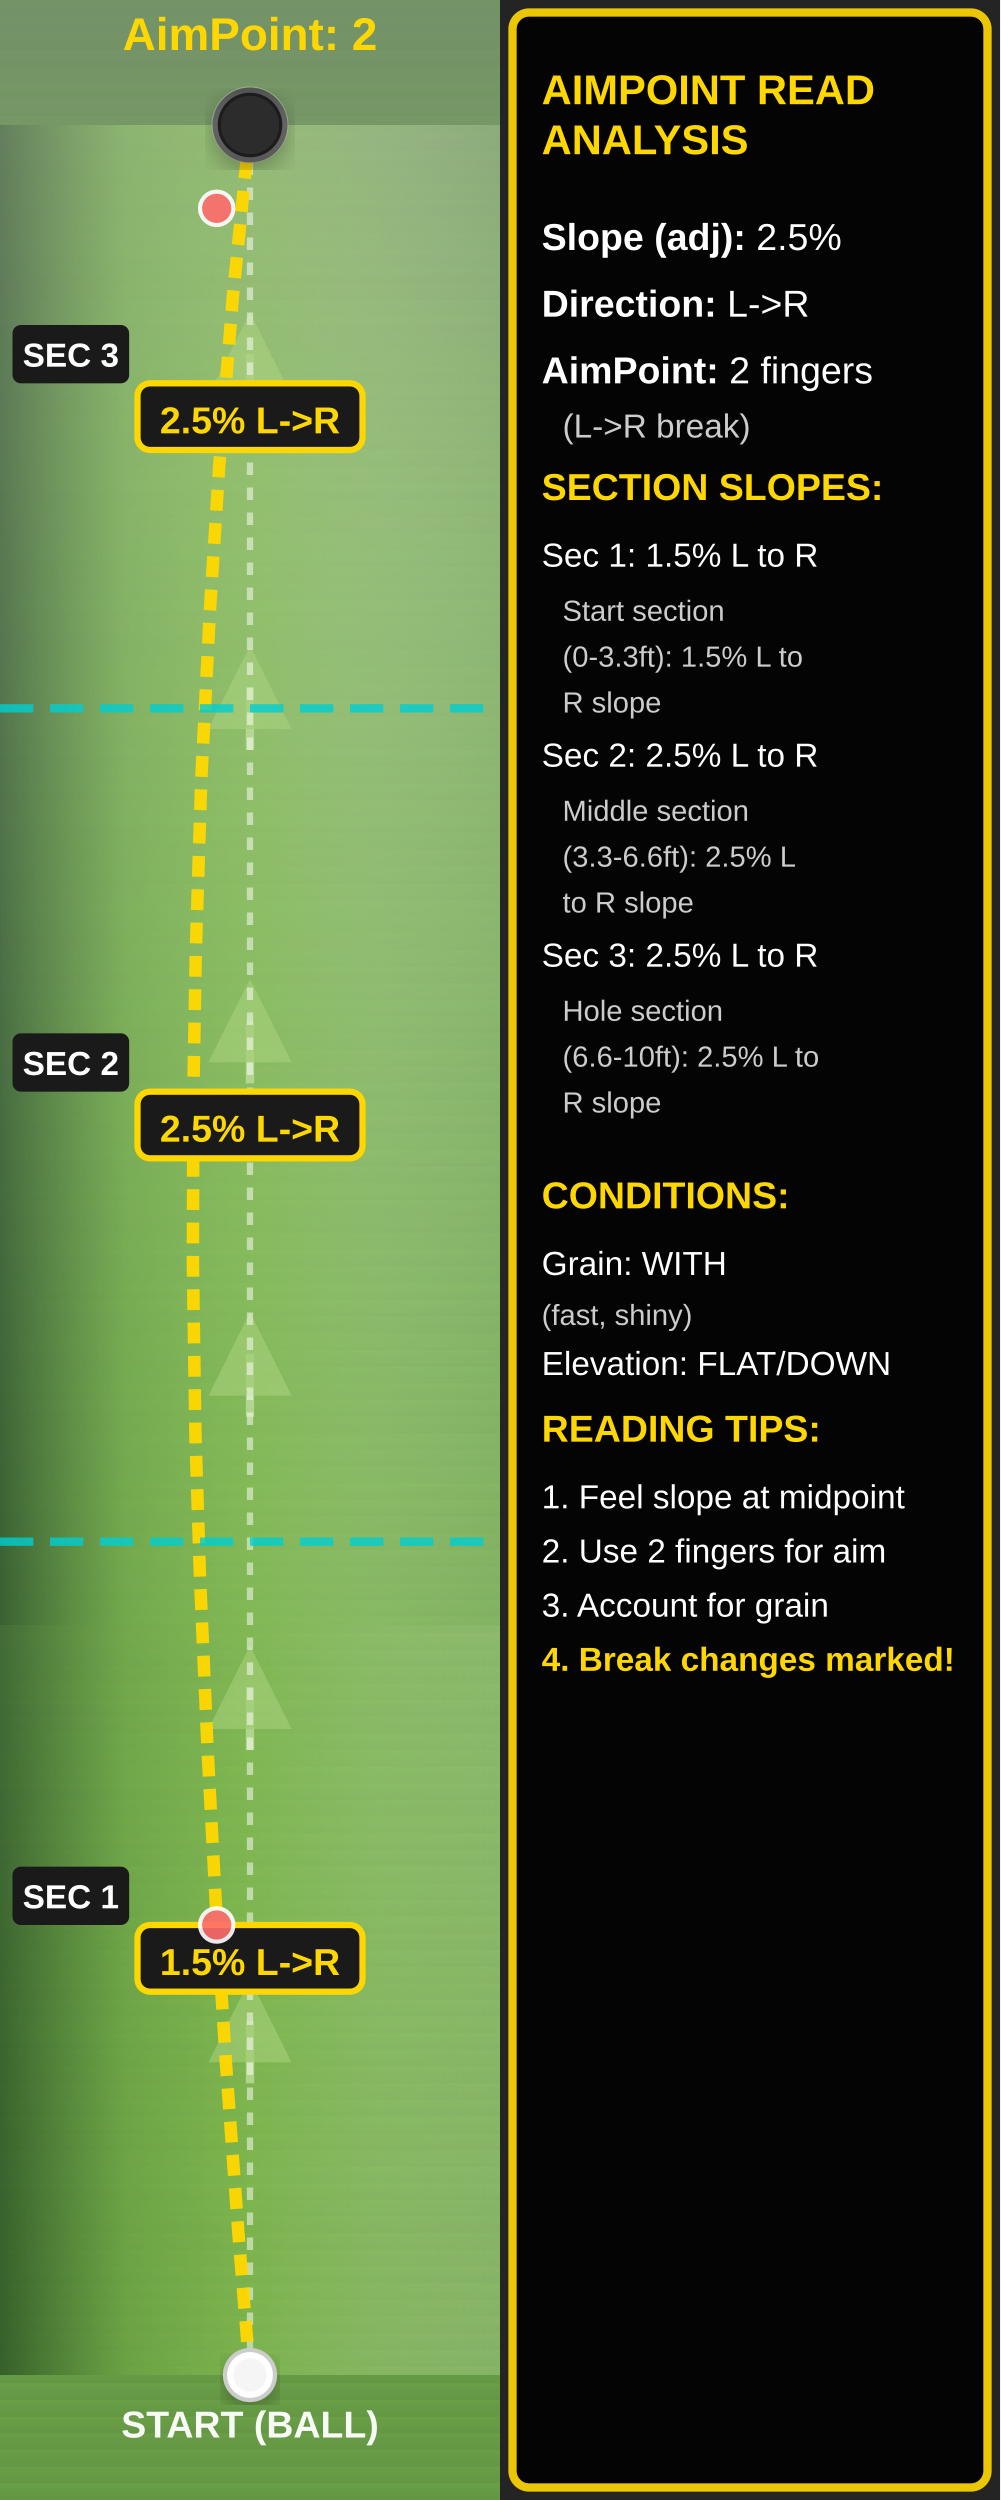
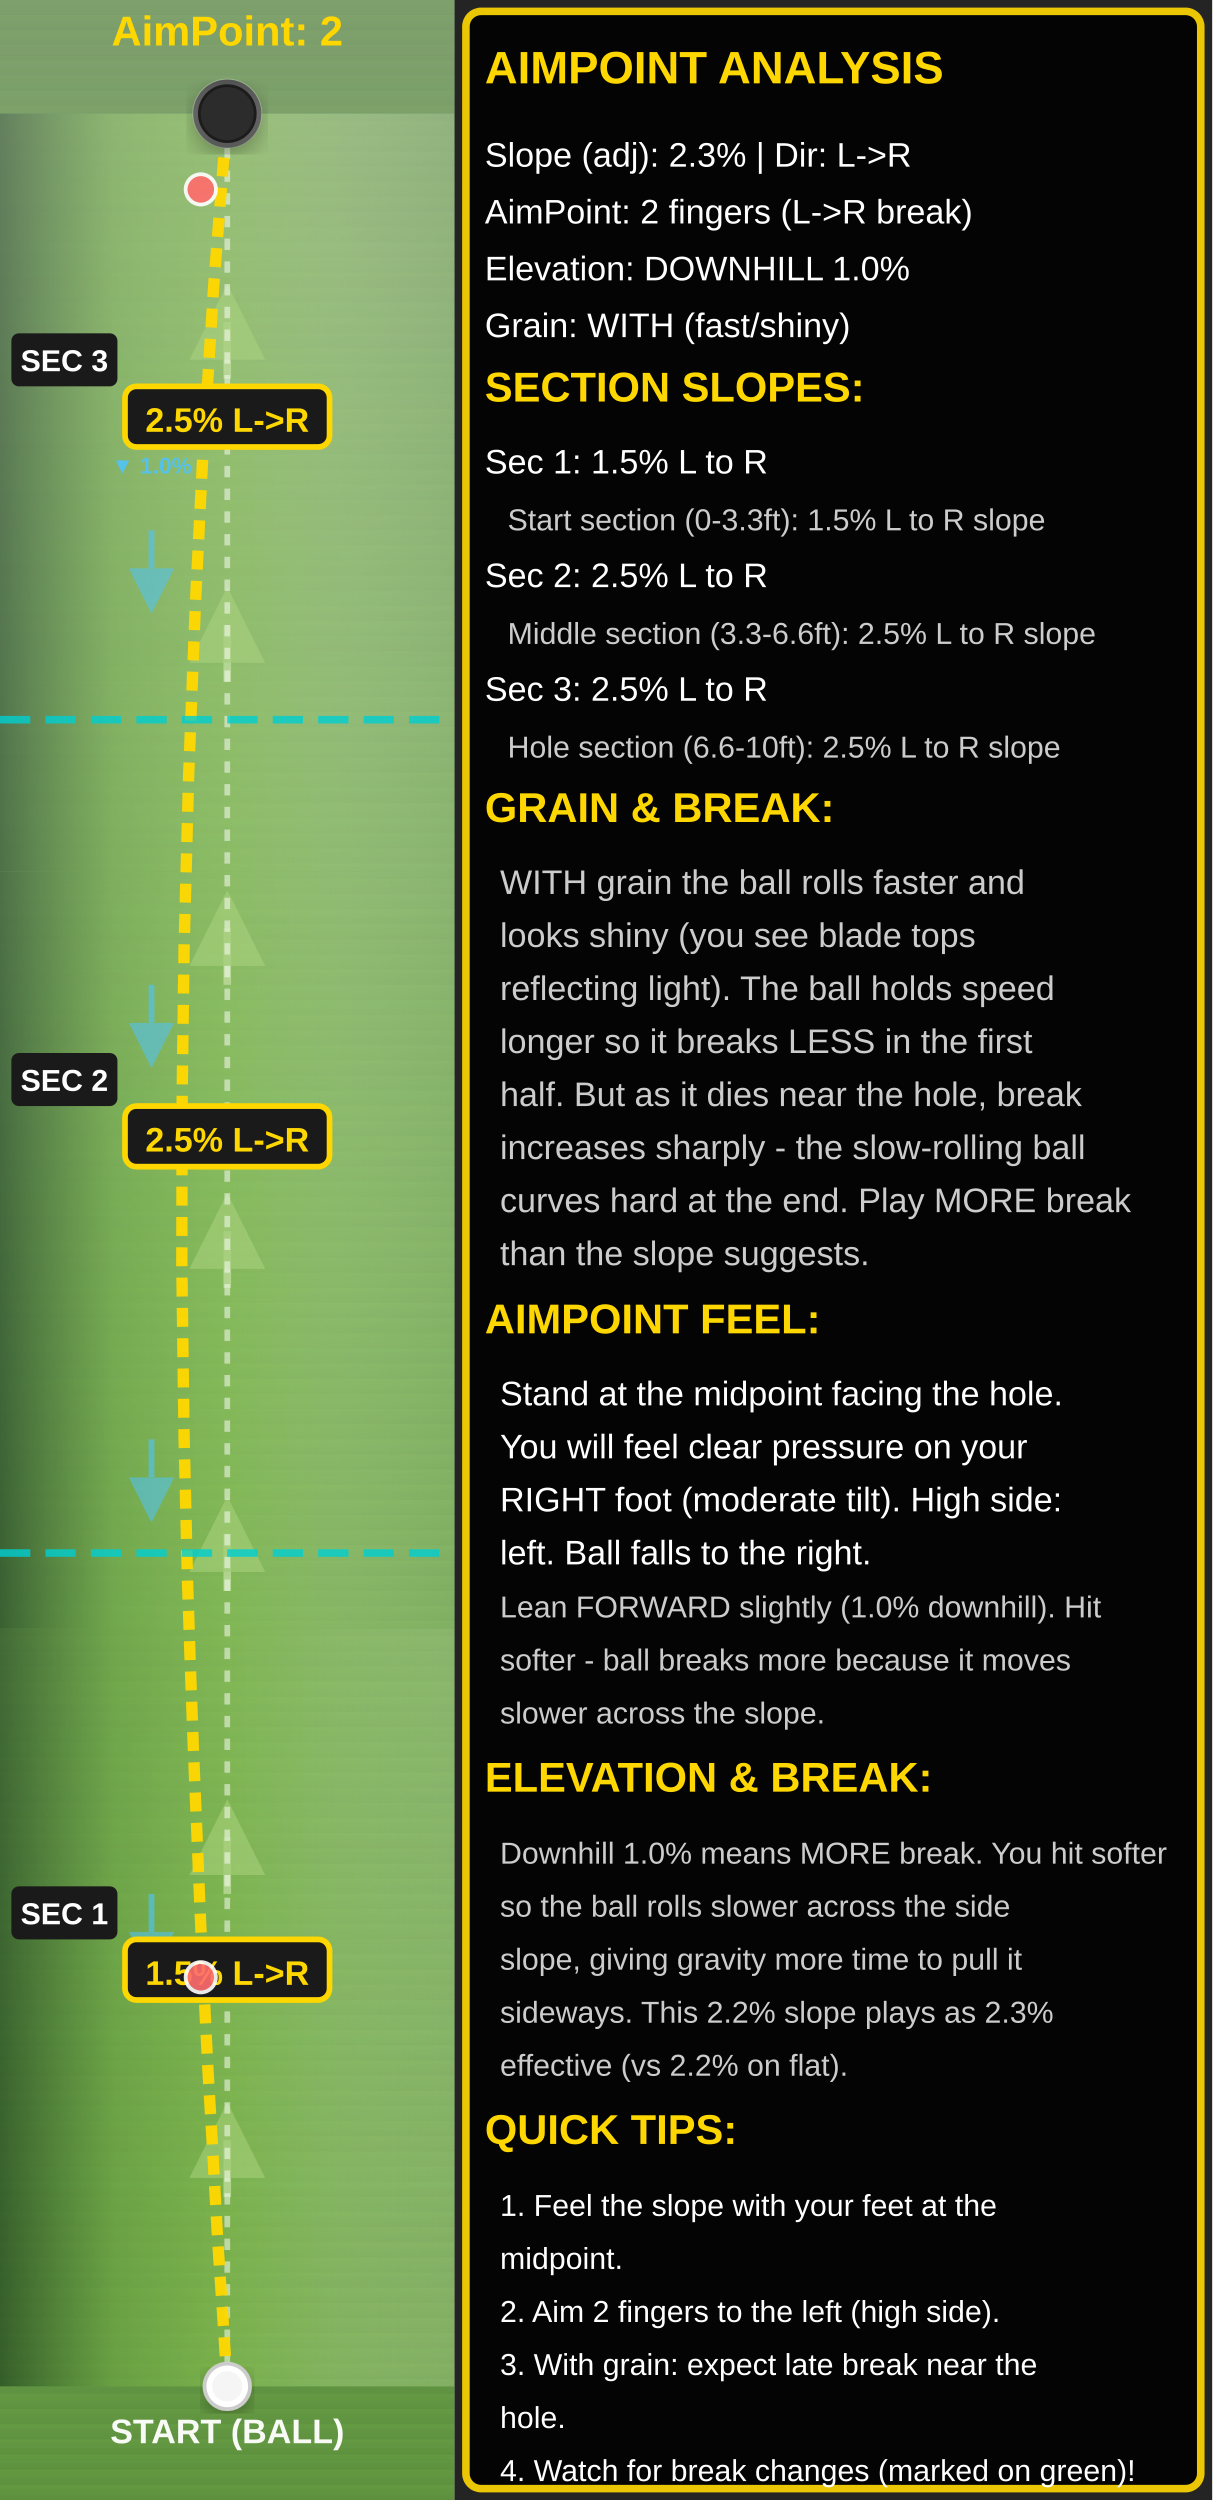
- <svg xmlns="http://www.w3.org/2000/svg" width="240" height="600">
+ <svg xmlns="http://www.w3.org/2000/svg" width="320" height="660">
  <defs>
    <linearGradient id="baseGreen" x1="0%" y1="0%" x2="0%" y2="100%">
      <stop offset="0%" style="stop-color:#689F38;stop-opacity:1" />
      <stop offset="50%" style="stop-color:#558B2F;stop-opacity:1" />
      <stop offset="100%" style="stop-color:#4A7C27;stop-opacity:1" />
    </linearGradient>
    <linearGradient id="grainGradient" x1="0%" y1="0%" x2="0%" y2="100%">
      <stop offset="0%" style="stop-color:#E8F5E9;stop-opacity:0.6" />
      <stop offset="30%" style="stop-color:#C8E6C9;stop-opacity:0.5" />
      <stop offset="60%" style="stop-color:#A5D6A7;stop-opacity:0.35" />
      <stop offset="100%" style="stop-color:#81C784;stop-opacity:0.2" />
    </linearGradient>
    <linearGradient id="elevationGradient" x1="0%" y1="0%" x2="0%" y2="100%">
-       <stop offset="0%" style="stop-color:#1B3D14;stop-opacity:1.0" />
-       <stop offset="20%" style="stop-color:#4A7C27;stop-opacity:0.85" />
-       <stop offset="50%" style="stop-color:#689F38;stop-opacity:0.6" />
-       <stop offset="80%" style="stop-color:#8BC34A;stop-opacity:0.4" />
-       <stop offset="100%" style="stop-color:#AED581;stop-opacity:0.3" />
+       <stop offset="0%" style="stop-color:#1B3D14;stop-opacity:0.67" />
+       <stop offset="50%" style="stop-color:#689F38;stop-opacity:0.43" />
+       <stop offset="100%" style="stop-color:#AED581;stop-opacity:0.20" />
    </linearGradient>
    <linearGradient id="breakGradientSec1" x1="0%" y1="0%" x2="100%" y2="0%">
      <stop offset="0%" style="stop-color:#1B3D14;stop-opacity:0.79" />
      <stop offset="25%" style="stop-color:#689F38;stop-opacity:0.682" />
      <stop offset="50%" style="stop-color:#8BC34A;stop-opacity:0.574" />
      <stop offset="75%" style="stop-color:#AED581;stop-opacity:0.466" />
      <stop offset="100%" style="stop-color:#C5E1A5;stop-opacity:0.358" />
    </linearGradient>
    <linearGradient id="breakGradientSec2" x1="0%" y1="0%" x2="100%" y2="0%">
      <stop offset="0%" style="stop-color:#1B3D14;stop-opacity:0.93" />
      <stop offset="25%" style="stop-color:#689F38;stop-opacity:0.761" />
      <stop offset="50%" style="stop-color:#8BC34A;stop-opacity:0.591" />
      <stop offset="75%" style="stop-color:#AED581;stop-opacity:0.422" />
      <stop offset="100%" style="stop-color:#C5E1A5;stop-opacity:0.253" />
    </linearGradient>
    <linearGradient id="breakGradientSec3" x1="0%" y1="0%" x2="100%" y2="0%">
      <stop offset="0%" style="stop-color:#1B3D14;stop-opacity:0.93" />
      <stop offset="25%" style="stop-color:#689F38;stop-opacity:0.761" />
      <stop offset="50%" style="stop-color:#8BC34A;stop-opacity:0.591" />
      <stop offset="75%" style="stop-color:#AED581;stop-opacity:0.422" />
      <stop offset="100%" style="stop-color:#C5E1A5;stop-opacity:0.253" />
    </linearGradient>
    <linearGradient id="holeGrainGradient" x1="50%" y1="0%" x2="50%" y2="100%">
      <stop offset="0%" style="stop-color:#FFFFFF;stop-opacity:0.3" />
      <stop offset="50%" style="stop-color:#CCCCCC;stop-opacity:0.5" />
      <stop offset="100%" style="stop-color:#999999;stop-opacity:0.6" />
    </linearGradient>
    <filter id="shadow">
      <feDropShadow dx="0" dy="2" stdDeviation="3" flood-opacity="0.3" />
    </filter>
    <marker id="arrowhead-grain" markerWidth="10" markerHeight="10" refX="5" refY="5" orient="auto">
      <polygon points="0,0 10,5 0,10" fill="#AED581" opacity="0.7" />
    </marker>
+     <marker id="arrowhead-elev-up" markerWidth="8" markerHeight="8" refX="4" refY="8" orient="0">
+       <polygon points="4,0 8,8 0,8" fill="#FFA726" opacity="0.85" />
+     </marker>
+     <marker id="arrowhead-elev-down" markerWidth="8" markerHeight="8" refX="4" refY="0" orient="0">
+       <polygon points="0,0 8,0 4,8" fill="#4FC3F7" opacity="0.85" />
+     </marker>
    <pattern id="grassTexture" x="0" y="0" width="4" height="4" patternUnits="userSpaceOnUse">
      <rect width="4" height="4" fill="url(#baseGreen)" opacity="0.95" />
      <line x1="0" y1="2" x2="4" y2="2" stroke="#5A9B3F" stroke-width="0.5" opacity="0.3" />
    </pattern>
  </defs>
-   <rect width="120" height="600" fill="url(#baseGreen)" />
-   <rect width="120" height="600" fill="url(#grassTexture)" opacity="0.3" />
-   <rect width="120" height="600" fill="url(#elevationGradient)" opacity="0.7" />
-   <rect x="0" y="390.0" width="120" height="180.0" fill="url(#breakGradientSec1)" opacity="1.0" />
-   <rect x="0" y="210.0" width="120" height="180.0" fill="url(#breakGradientSec2)" opacity="1.0" />
-   <rect x="0" y="30" width="120" height="180.0" fill="url(#breakGradientSec3)" opacity="1.0" />
-   <rect width="120" height="600" fill="url(#grainGradient)" opacity="0.6" />
+   <rect width="120" height="660" fill="url(#baseGreen)" />
+   <rect width="120" height="660" fill="url(#grassTexture)" opacity="0.3" />
+   <rect width="120" height="660" fill="url(#elevationGradient)" opacity="0.7" />
+   <rect x="0" y="430.0" width="120" height="200.0" fill="url(#breakGradientSec1)" opacity="1.0" />
+   <rect x="0" y="230.0" width="120" height="200.0" fill="url(#breakGradientSec2)" opacity="1.0" />
+   <rect x="0" y="30" width="120" height="200.0" fill="url(#breakGradientSec3)" opacity="1.0" />
+   <rect width="120" height="660" fill="url(#grainGradient)" opacity="0.6" />
  <line x1="60.0" y1="100" x2="60.0" y2="85" stroke="#C5E1A5" stroke-width="2" opacity="0.7" marker-end="url(#arrowhead-grain)" />
  <line x1="60.0" y1="180" x2="60.0" y2="165" stroke="#C5E1A5" stroke-width="2" opacity="0.7" marker-end="url(#arrowhead-grain)" />
  <line x1="60.0" y1="260" x2="60.0" y2="245" stroke="#C5E1A5" stroke-width="2" opacity="0.7" marker-end="url(#arrowhead-grain)" />
  <line x1="60.0" y1="340" x2="60.0" y2="325" stroke="#C5E1A5" stroke-width="2" opacity="0.7" marker-end="url(#arrowhead-grain)" />
  <line x1="60.0" y1="420" x2="60.0" y2="405" stroke="#C5E1A5" stroke-width="2" opacity="0.7" marker-end="url(#arrowhead-grain)" />
  <line x1="60.0" y1="500" x2="60.0" y2="485" stroke="#C5E1A5" stroke-width="2" opacity="0.7" marker-end="url(#arrowhead-grain)" />
-   <line x1="60.0" y1="570" x2="60.0" y2="30.0" stroke="#FFFFFF" stroke-width="1.5" stroke-dasharray="3,3" opacity="0.5" />
-   <path d="M 60.0 570.0 C 59.1 558.7, 58.1 547.1, 57.2 535.8 C 56.2 522.3, 55.2 508.3, 54.2 494.8 C 53.5 483.5, 52.7 471.9, 52.0 460.6 C 51.3 447.1, 50.5 433.2, 49.8 419.6 C 49.2 406.1, 48.6 392.1, 48.0 378.6 C 47.6 367.3, 47.3 355.7, 46.9 344.4 C 46.7 330.9, 46.5 317.0, 46.3 303.4 C 46.3 289.9, 46.4 275.9, 46.4 262.4 C 46.6 251.1, 46.8 239.5, 47.0 228.2 C 47.4 214.7, 47.9 200.7, 48.3 187.2 C 49.0 173.7, 49.7 159.7, 50.4 146.2 C 51.1 134.9, 51.9 123.3, 52.6 112.0 C 53.7 98.5, 54.8 84.5, 55.9 71.0 C 57.3 57.5, 58.7 43.5, 60.0 30.0" stroke="#FFD700" stroke-width="3" fill="none" stroke-dasharray="5,3" opacity="0.95" />
-   <line x1="0" y1="370.0" x2="120" y2="370.0" stroke="#00CED1" stroke-width="2" opacity="0.8" stroke-dasharray="8,4" />
-   <line x1="0" y1="170.0" x2="120" y2="170.0" stroke="#00CED1" stroke-width="2" opacity="0.8" stroke-dasharray="8,4" />
-   <rect x="3" y="448.0" width="28" height="14" fill="#1A1A1A" rx="2" />
-   <text x="17" y="458.0" font-family="Arial, sans-serif" font-size="8" fill="#FFFFFF" text-anchor="middle" font-weight="bold">SEC 1</text>
-   <rect x="33.0" y="462.0" width="54" height="16" fill="#1A1A1A" rx="3" stroke="#FFD700" stroke-width="1.5" />
-   <text x="60.0" y="474.0" font-family="Arial, sans-serif" font-size="9" fill="#FFD700" text-anchor="middle" font-weight="bold">1.5% L-&gt;R</text>
-   <rect x="3" y="248.0" width="28" height="14" fill="#1A1A1A" rx="2" />
-   <text x="17" y="258.0" font-family="Arial, sans-serif" font-size="8" fill="#FFFFFF" text-anchor="middle" font-weight="bold">SEC 2</text>
-   <rect x="33.0" y="262.0" width="54" height="16" fill="#1A1A1A" rx="3" stroke="#FFD700" stroke-width="1.5" />
-   <text x="60.0" y="274.0" font-family="Arial, sans-serif" font-size="9" fill="#FFD700" text-anchor="middle" font-weight="bold">2.5% L-&gt;R</text>
-   <rect x="3" y="78.0" width="28" height="14" fill="#1A1A1A" rx="2" />
-   <text x="17" y="88.0" font-family="Arial, sans-serif" font-size="8" fill="#FFFFFF" text-anchor="middle" font-weight="bold">SEC 3</text>
-   <rect x="33.0" y="92.0" width="54" height="16" fill="#1A1A1A" rx="3" stroke="#FFD700" stroke-width="1.5" />
-   <text x="60.0" y="104.0" font-family="Arial, sans-serif" font-size="9" fill="#FFD700" text-anchor="middle" font-weight="bold">2.5% L-&gt;R</text>
-   <circle cx="52.009" cy="462" r="4" fill="#FF6B6B" opacity="0.9" stroke="#FFFFFF" stroke-width="1" />
-   <circle cx="52.009" cy="50" r="4" fill="#FF6B6B" opacity="0.9" stroke="#FFFFFF" stroke-width="1" />
+   <line x1="60.0" y1="580" x2="60.0" y2="565" stroke="#C5E1A5" stroke-width="2" opacity="0.7" marker-end="url(#arrowhead-grain)" />
+   <line x1="40.0" y1="140" x2="40.0" y2="150" stroke="#4FC3F7" stroke-width="1.5" opacity="0.65" marker-end="url(#arrowhead-elev-down)" />
+   <line x1="40.0" y1="260" x2="40.0" y2="270" stroke="#4FC3F7" stroke-width="1.5" opacity="0.65" marker-end="url(#arrowhead-elev-down)" />
+   <line x1="40.0" y1="380" x2="40.0" y2="390" stroke="#4FC3F7" stroke-width="1.5" opacity="0.65" marker-end="url(#arrowhead-elev-down)" />
+   <line x1="40.0" y1="500" x2="40.0" y2="510" stroke="#4FC3F7" stroke-width="1.5" opacity="0.65" marker-end="url(#arrowhead-elev-down)" />
+   <text x="40.0" y="125" font-family="Arial, sans-serif" font-size="6" fill="#4FC3F7" text-anchor="middle" font-weight="bold" opacity="0.9">▼ 1.0%</text>
+   <line x1="60.0" y1="630" x2="60.0" y2="30.0" stroke="#FFFFFF" stroke-width="1.5" stroke-dasharray="3,3" opacity="0.5" />
+   <path d="M 60.0 630.0 C 59.2 617.5, 58.4 604.6, 57.5 592.0 C 56.7 577.0, 55.8 561.5, 54.9 546.5 C 54.3 533.9, 53.6 521.0, 53.0 508.5 C 52.4 493.4, 51.7 477.9, 51.1 462.9 C 50.5 447.9, 50.0 432.4, 49.5 417.3 C 49.2 404.8, 48.9 391.9, 48.6 379.4 C 48.4 364.3, 48.2 348.8, 48.0 333.8 C 48.0 318.8, 48.1 303.3, 48.1 288.2 C 48.3 275.7, 48.4 262.8, 48.6 250.3 C 49.0 235.2, 49.4 219.7, 49.8 204.7 C 50.4 189.6, 51.0 174.2, 51.6 159.1 C 52.2 146.6, 52.9 133.7, 53.5 121.1 C 54.5 106.1, 55.5 90.6, 56.4 75.6 C 57.6 60.5, 58.8 45.0, 60.0 30.0" stroke="#FFD700" stroke-width="3" fill="none" stroke-dasharray="5,3" opacity="0.95" />
+   <line x1="0" y1="410.0" x2="120" y2="410.0" stroke="#00CED1" stroke-width="2" opacity="0.8" stroke-dasharray="8,4" />
+   <line x1="0" y1="190.0" x2="120" y2="190.0" stroke="#00CED1" stroke-width="2" opacity="0.8" stroke-dasharray="8,4" />
+   <rect x="3" y="498.0" width="28" height="14" fill="#1A1A1A" rx="2" />
+   <text x="17" y="508.0" font-family="Arial, sans-serif" font-size="8" fill="#FFFFFF" text-anchor="middle" font-weight="bold">SEC 1</text>
+   <rect x="33.0" y="512.0" width="54" height="16" fill="#1A1A1A" rx="3" stroke="#FFD700" stroke-width="1.5" />
+   <text x="60.0" y="524.0" font-family="Arial, sans-serif" font-size="9" fill="#FFD700" text-anchor="middle" font-weight="bold">1.5% L-&gt;R</text>
+   <rect x="3" y="278.0" width="28" height="14" fill="#1A1A1A" rx="2" />
+   <text x="17" y="288.0" font-family="Arial, sans-serif" font-size="8" fill="#FFFFFF" text-anchor="middle" font-weight="bold">SEC 2</text>
+   <rect x="33.0" y="292.0" width="54" height="16" fill="#1A1A1A" rx="3" stroke="#FFD700" stroke-width="1.5" />
+   <text x="60.0" y="304.0" font-family="Arial, sans-serif" font-size="9" fill="#FFD700" text-anchor="middle" font-weight="bold">2.5% L-&gt;R</text>
+   <rect x="3" y="88.0" width="28" height="14" fill="#1A1A1A" rx="2" />
+   <text x="17" y="98.0" font-family="Arial, sans-serif" font-size="8" fill="#FFFFFF" text-anchor="middle" font-weight="bold">SEC 3</text>
+   <rect x="33.0" y="102.0" width="54" height="16" fill="#1A1A1A" rx="3" stroke="#FFD700" stroke-width="1.5" />
+   <text x="60.0" y="114.0" font-family="Arial, sans-serif" font-size="9" fill="#FFD700" text-anchor="middle" font-weight="bold">2.5% L-&gt;R</text>
+   <circle cx="53.008" cy="522" r="4" fill="#FF6B6B" opacity="0.9" stroke="#FFFFFF" stroke-width="1" />
+   <circle cx="53.008" cy="50" r="4" fill="#FF6B6B" opacity="0.9" stroke="#FFFFFF" stroke-width="1" />
  <text x="60.0" y="12" font-family="Arial, sans-serif" font-size="11" fill="#FFD700" text-anchor="middle" font-weight="bold">AimPoint: 2</text>
  <circle cx="60.0" cy="30.0" r="9" fill="#1A1A1A" filter="url(#shadow)" />
  <circle cx="60.0" cy="30.0" r="7" fill="#2C2C2C" />
  <circle cx="60.0" cy="30.0" r="8.5" fill="none" stroke="url(#holeGrainGradient)" stroke-width="1.5" opacity="0.8" />
-   <circle cx="60.0" cy="570" r="6" fill="#FFFFFF" stroke="#CCCCCC" stroke-width="1" filter="url(#shadow)" />
-   <circle cx="60.0" cy="570" r="4" fill="#F5F5F5" />
-   <text x="60.0" y="585" font-family="Arial, sans-serif" font-size="9" fill="#FFFFFF" text-anchor="middle" font-weight="bold" opacity="0.95">START (BALL)</text>
-   <rect x="120" y="0" width="120" height="600" fill="#1A1A1A" opacity="0.95" />
-   <rect x="123" y="3" width="114" height="594" fill="#000000" opacity="0.9" rx="4" stroke="#FFD700" stroke-width="2" />
-   <text x="130" y="25" font-family="Arial, sans-serif" font-size="10" fill="#FFD700" font-weight="bold">AIMPOINT READ</text>
-   <text x="130" y="37" font-family="Arial, sans-serif" font-size="10" fill="#FFD700" font-weight="bold">ANALYSIS</text>
-   <text x="130" y="60" font-family="Arial, sans-serif" font-size="9" fill="#FFFFFF">
-     <tspan font-weight="bold">Slope (adj):</tspan> 2.5%</text>
-   <text x="130" y="76" font-family="Arial, sans-serif" font-size="9" fill="#FFFFFF">
-     <tspan font-weight="bold">Direction:</tspan> L-&gt;R</text>
-   <text x="130" y="92" font-family="Arial, sans-serif" font-size="9" fill="#FFFFFF">
-     <tspan font-weight="bold">AimPoint:</tspan> 2 fingers</text>
-   <text x="135" y="105" font-family="Arial, sans-serif" font-size="8" fill="#CCCCCC">(L-&gt;R break)</text>
-   <text x="130" y="120" font-family="Arial, sans-serif" font-size="9" fill="#FFD700" font-weight="bold">SECTION SLOPES:</text>
-   <text x="130" y="136" font-family="Arial, sans-serif" font-size="8" fill="#FFFFFF">Sec 1: 1.5% L to R</text>
-   <text x="135" y="149" font-family="Arial, sans-serif" font-size="7" fill="#CCCCCC">Start section</text>
-   <text x="135" y="160" font-family="Arial, sans-serif" font-size="7" fill="#CCCCCC">(0-3.3ft): 1.5% L to</text>
-   <text x="135" y="171" font-family="Arial, sans-serif" font-size="7" fill="#CCCCCC">R slope</text>
-   <text x="130" y="184" font-family="Arial, sans-serif" font-size="8" fill="#FFFFFF">Sec 2: 2.5% L to R</text>
-   <text x="135" y="197" font-family="Arial, sans-serif" font-size="7" fill="#CCCCCC">Middle section</text>
-   <text x="135" y="208" font-family="Arial, sans-serif" font-size="7" fill="#CCCCCC">(3.3-6.6ft): 2.5% L</text>
-   <text x="135" y="219" font-family="Arial, sans-serif" font-size="7" fill="#CCCCCC">to R slope</text>
-   <text x="130" y="232" font-family="Arial, sans-serif" font-size="8" fill="#FFFFFF">Sec 3: 2.5% L to R</text>
-   <text x="135" y="245" font-family="Arial, sans-serif" font-size="7" fill="#CCCCCC">Hole section</text>
-   <text x="135" y="256" font-family="Arial, sans-serif" font-size="7" fill="#CCCCCC">(6.6-10ft): 2.5% L to</text>
-   <text x="135" y="267" font-family="Arial, sans-serif" font-size="7" fill="#CCCCCC">R slope</text>
-   <text x="130" y="290" font-family="Arial, sans-serif" font-size="9" fill="#FFD700" font-weight="bold">CONDITIONS:</text>
-   <text x="130" y="306" font-family="Arial, sans-serif" font-size="8" fill="#FFFFFF">Grain: WITH</text>
-   <text x="130" y="318" font-family="Arial, sans-serif" font-size="7" fill="#CCCCCC">(fast, shiny)</text>
-   <text x="130" y="330" font-family="Arial, sans-serif" font-size="8" fill="#FFFFFF">Elevation: FLAT/DOWN</text>
-   <text x="130" y="346" font-family="Arial, sans-serif" font-size="9" fill="#FFD700" font-weight="bold">READING TIPS:</text>
-   <text x="130" y="362" font-family="Arial, sans-serif" font-size="8" fill="#FFFFFF" font-weight="normal">1. Feel slope at midpoint</text>
-   <text x="130" y="375" font-family="Arial, sans-serif" font-size="8" fill="#FFFFFF" font-weight="normal">2. Use 2 fingers for aim</text>
-   <text x="130" y="388" font-family="Arial, sans-serif" font-size="8" fill="#FFFFFF" font-weight="normal">3. Account for grain</text>
-   <text x="130" y="401" font-family="Arial, sans-serif" font-size="8" fill="#FFD700" font-weight="bold">4. Break changes marked!</text>
+   <circle cx="60.0" cy="630" r="6" fill="#FFFFFF" stroke="#CCCCCC" stroke-width="1" filter="url(#shadow)" />
+   <circle cx="60.0" cy="630" r="4" fill="#F5F5F5" />
+   <text x="60.0" y="645" font-family="Arial, sans-serif" font-size="9" fill="#FFFFFF" text-anchor="middle" font-weight="bold" opacity="0.95">START (BALL)</text>
+   <rect x="120" y="0" width="200" height="660" fill="#1A1A1A" opacity="0.95" />
+   <rect x="123" y="3" width="194" height="654" fill="#000000" opacity="0.9" rx="4" stroke="#FFD700" stroke-width="2" />
+   <text x="128" y="22" font-family="Arial, sans-serif" font-size="12" fill="#FFD700" font-weight="bold">AIMPOINT ANALYSIS</text>
+   <text x="128" y="44" font-family="Arial, sans-serif" font-size="9" fill="#FFFFFF">Slope (adj): 2.3%  |  Dir: L-&gt;R</text>
+   <text x="128" y="59" font-family="Arial, sans-serif" font-size="9" fill="#FFFFFF">AimPoint: 2 fingers (L-&gt;R break)</text>
+   <text x="128" y="74" font-family="Arial, sans-serif" font-size="9" fill="#FFFFFF">Elevation: DOWNHILL 1.0%</text>
+   <text x="128" y="89" font-family="Arial, sans-serif" font-size="9" fill="#FFFFFF">Grain: WITH (fast/shiny)</text>
+   <text x="128" y="106" font-family="Arial, sans-serif" font-size="11" fill="#FFD700" font-weight="bold">SECTION SLOPES:</text>
+   <text x="128" y="125" font-family="Arial, sans-serif" font-size="9" fill="#FFFFFF">Sec 1: 1.5% L to R</text>
+   <text x="134" y="140" font-family="Arial, sans-serif" font-size="8" fill="#CCCCCC">Start section (0-3.3ft): 1.5% L to R slope</text>
+   <text x="128" y="155" font-family="Arial, sans-serif" font-size="9" fill="#FFFFFF">Sec 2: 2.5% L to R</text>
+   <text x="134" y="170" font-family="Arial, sans-serif" font-size="8" fill="#CCCCCC">Middle section (3.3-6.6ft): 2.5% L to R slope</text>
+   <text x="128" y="185" font-family="Arial, sans-serif" font-size="9" fill="#FFFFFF">Sec 3: 2.5% L to R</text>
+   <text x="134" y="200" font-family="Arial, sans-serif" font-size="8" fill="#CCCCCC">Hole section (6.6-10ft): 2.5% L to R slope</text>
+   <text x="128" y="217" font-family="Arial, sans-serif" font-size="11" fill="#FFD700" font-weight="bold">GRAIN &amp; BREAK:</text>
+   <text x="132" y="236" font-family="Arial, sans-serif" font-size="9" fill="#CCCCCC">WITH grain the ball rolls faster and</text>
+   <text x="132" y="250" font-family="Arial, sans-serif" font-size="9" fill="#CCCCCC">looks shiny (you see blade tops</text>
+   <text x="132" y="264" font-family="Arial, sans-serif" font-size="9" fill="#CCCCCC">reflecting light). The ball holds speed</text>
+   <text x="132" y="278" font-family="Arial, sans-serif" font-size="9" fill="#CCCCCC">longer so it breaks LESS in the first</text>
+   <text x="132" y="292" font-family="Arial, sans-serif" font-size="9" fill="#CCCCCC">half. But as it dies near the hole, break</text>
+   <text x="132" y="306" font-family="Arial, sans-serif" font-size="9" fill="#CCCCCC">increases sharply - the slow-rolling ball</text>
+   <text x="132" y="320" font-family="Arial, sans-serif" font-size="9" fill="#CCCCCC">curves hard at the end. Play MORE break</text>
+   <text x="132" y="334" font-family="Arial, sans-serif" font-size="9" fill="#CCCCCC">than the slope suggests.</text>
+   <text x="128" y="352" font-family="Arial, sans-serif" font-size="11" fill="#FFD700" font-weight="bold">AIMPOINT FEEL:</text>
+   <text x="132" y="371" font-family="Arial, sans-serif" font-size="9" fill="#FFFFFF">Stand at the midpoint facing the hole.</text>
+   <text x="132" y="385" font-family="Arial, sans-serif" font-size="9" fill="#FFFFFF">You will feel clear pressure on your</text>
+   <text x="132" y="399" font-family="Arial, sans-serif" font-size="9" fill="#FFFFFF">RIGHT foot (moderate tilt). High side:</text>
+   <text x="132" y="413" font-family="Arial, sans-serif" font-size="9" fill="#FFFFFF">left. Ball falls to the right.</text>
+   <text x="132" y="427" font-family="Arial, sans-serif" font-size="8" fill="#CCCCCC">Lean FORWARD slightly (1.0% downhill). Hit</text>
+   <text x="132" y="441" font-family="Arial, sans-serif" font-size="8" fill="#CCCCCC">softer - ball breaks more because it moves</text>
+   <text x="132" y="455" font-family="Arial, sans-serif" font-size="8" fill="#CCCCCC">slower across the slope.</text>
+   <text x="128" y="473" font-family="Arial, sans-serif" font-size="11" fill="#FFD700" font-weight="bold">ELEVATION &amp; BREAK:</text>
+   <text x="132" y="492" font-family="Arial, sans-serif" font-size="8" fill="#CCCCCC">Downhill 1.0% means MORE break. You hit softer</text>
+   <text x="132" y="506" font-family="Arial, sans-serif" font-size="8" fill="#CCCCCC">so the ball rolls slower across the side</text>
+   <text x="132" y="520" font-family="Arial, sans-serif" font-size="8" fill="#CCCCCC">slope, giving gravity more time to pull it</text>
+   <text x="132" y="534" font-family="Arial, sans-serif" font-size="8" fill="#CCCCCC">sideways. This 2.2% slope plays as 2.3%</text>
+   <text x="132" y="548" font-family="Arial, sans-serif" font-size="8" fill="#CCCCCC">effective (vs 2.2% on flat).</text>
+   <text x="128" y="566" font-family="Arial, sans-serif" font-size="11" fill="#FFD700" font-weight="bold">QUICK TIPS:</text>
+   <text x="132" y="585" font-family="Arial, sans-serif" font-size="8" fill="#FFFFFF">1. Feel the slope with your feet at the</text>
+   <text x="132" y="599" font-family="Arial, sans-serif" font-size="8" fill="#FFFFFF">midpoint.</text>
+   <text x="132" y="613" font-family="Arial, sans-serif" font-size="8" fill="#FFFFFF">2. Aim 2 fingers to the left (high side).</text>
+   <text x="132" y="627" font-family="Arial, sans-serif" font-size="8" fill="#FFFFFF">3. With grain: expect late break near the</text>
+   <text x="132" y="641" font-family="Arial, sans-serif" font-size="8" fill="#FFFFFF">hole.</text>
+   <text x="132" y="655" font-family="Arial, sans-serif" font-size="8" fill="#FFFFFF">4. Watch for break changes (marked on green)!</text>
</svg>
